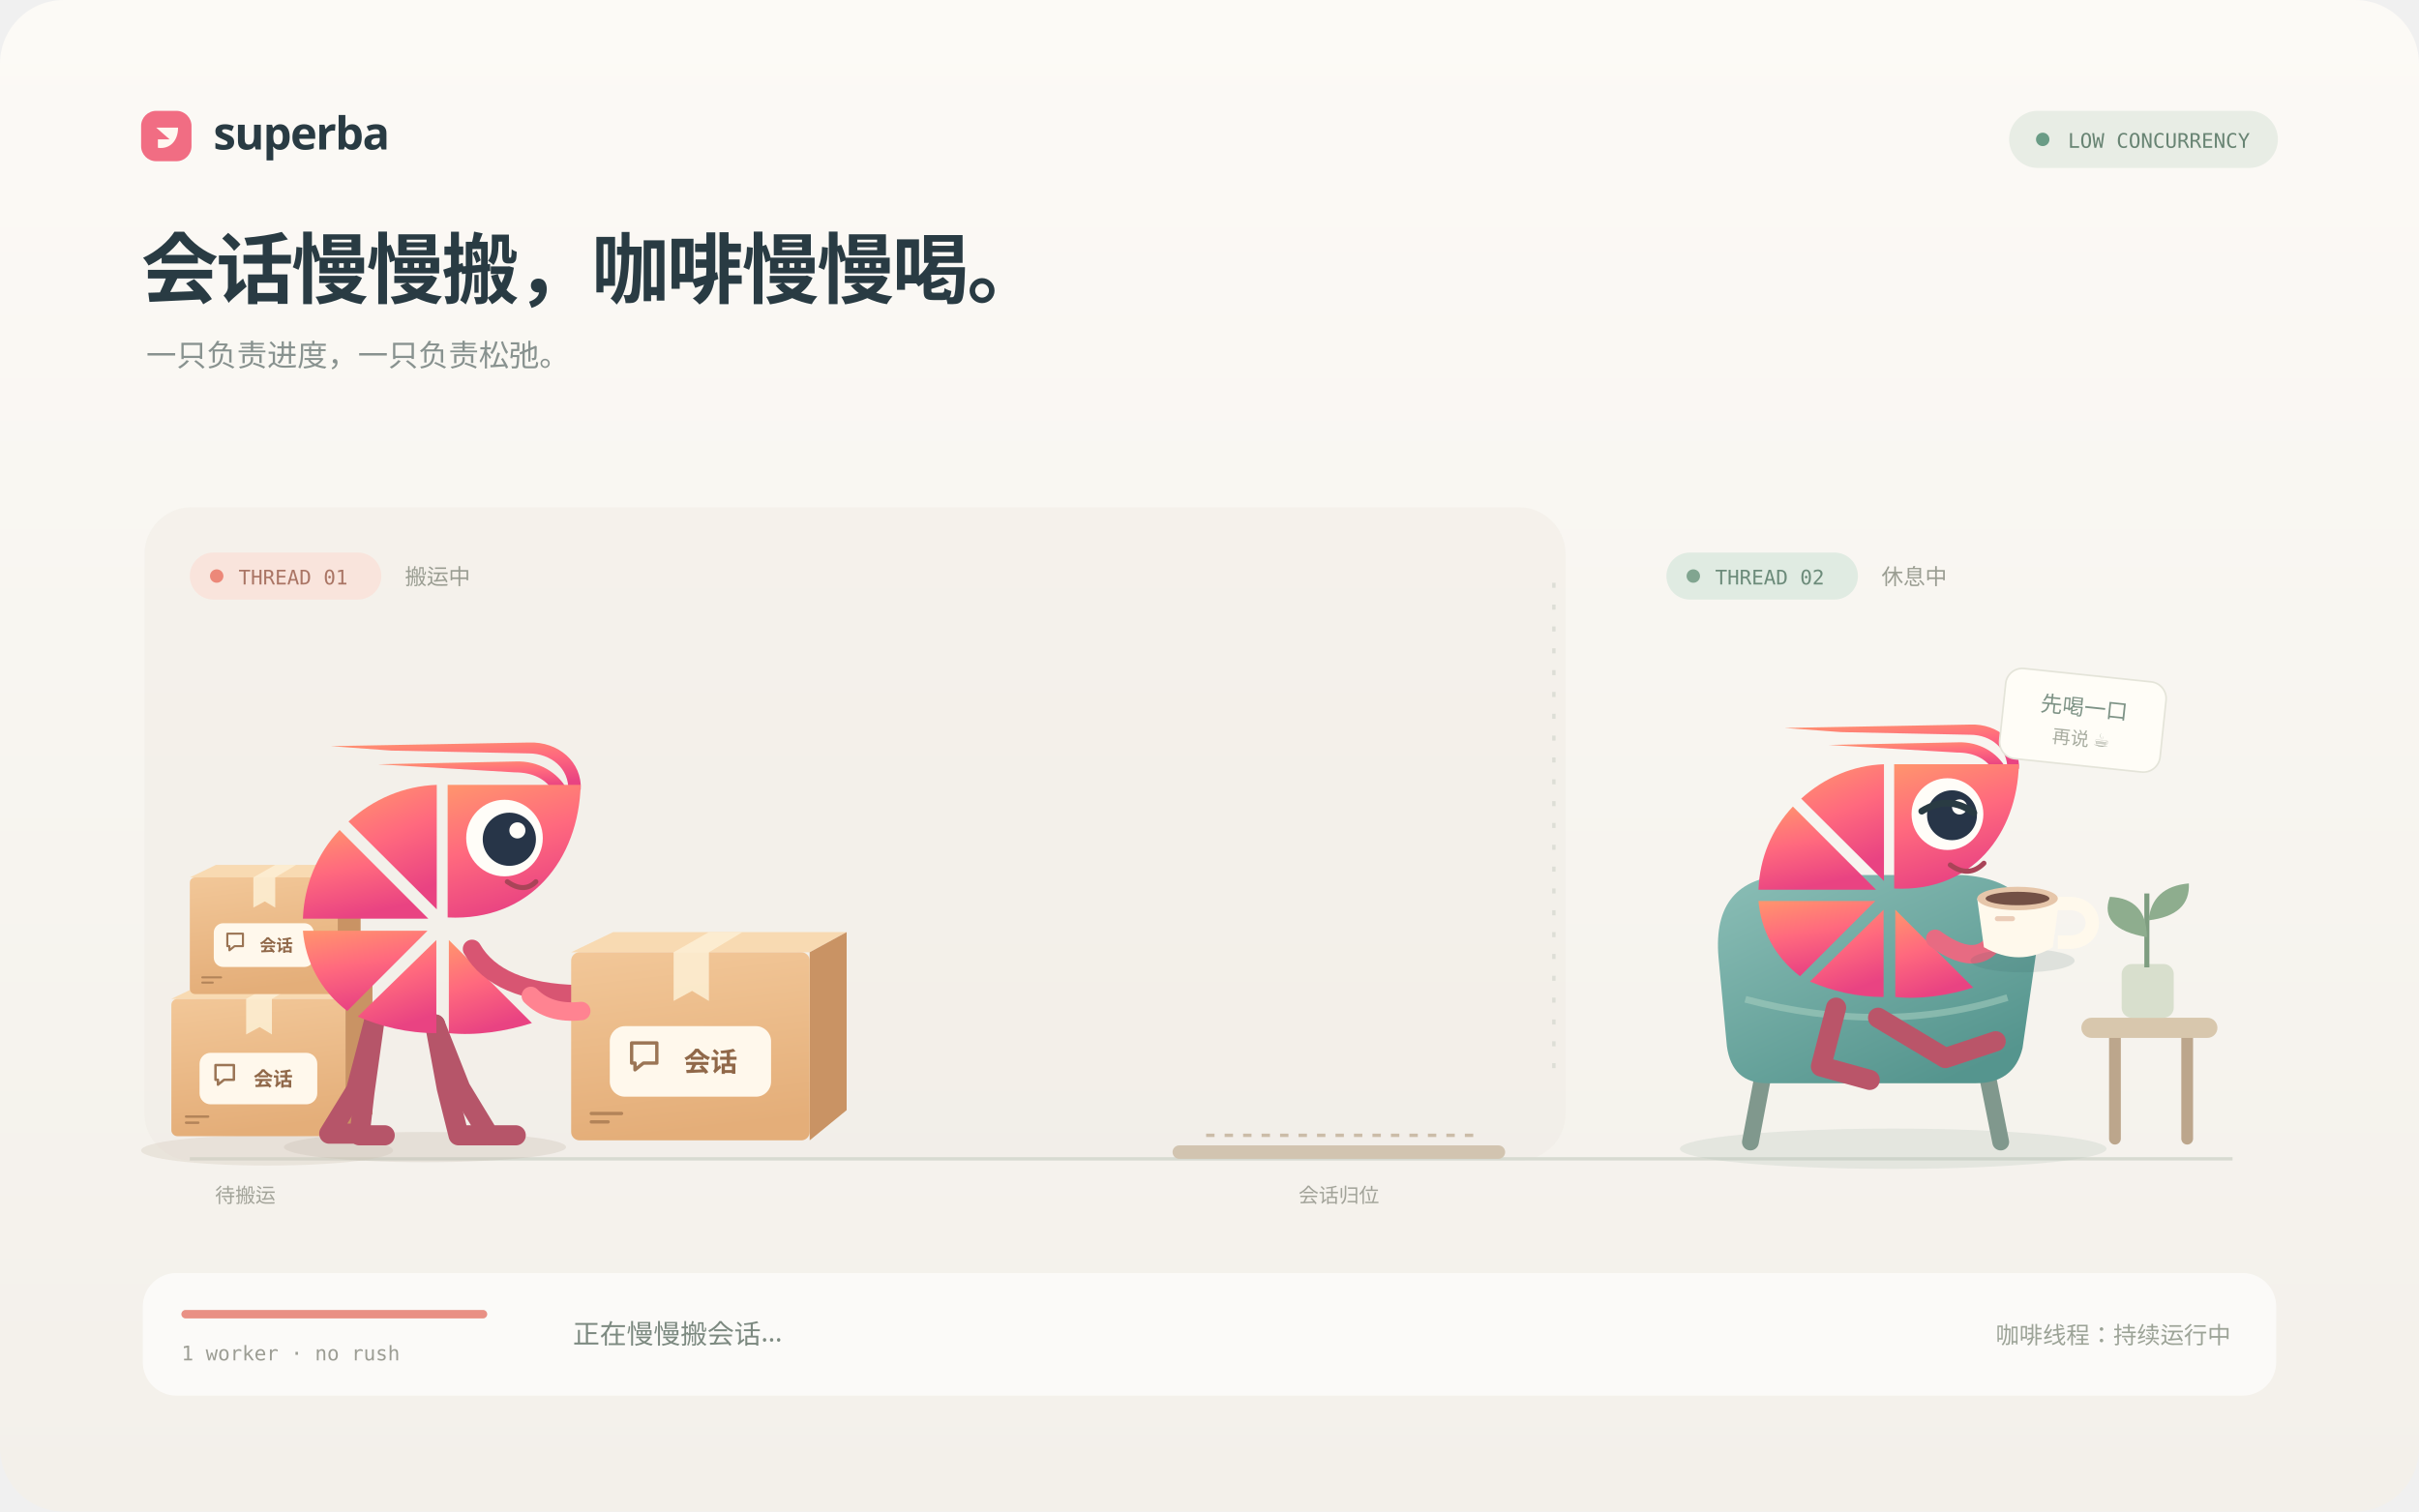
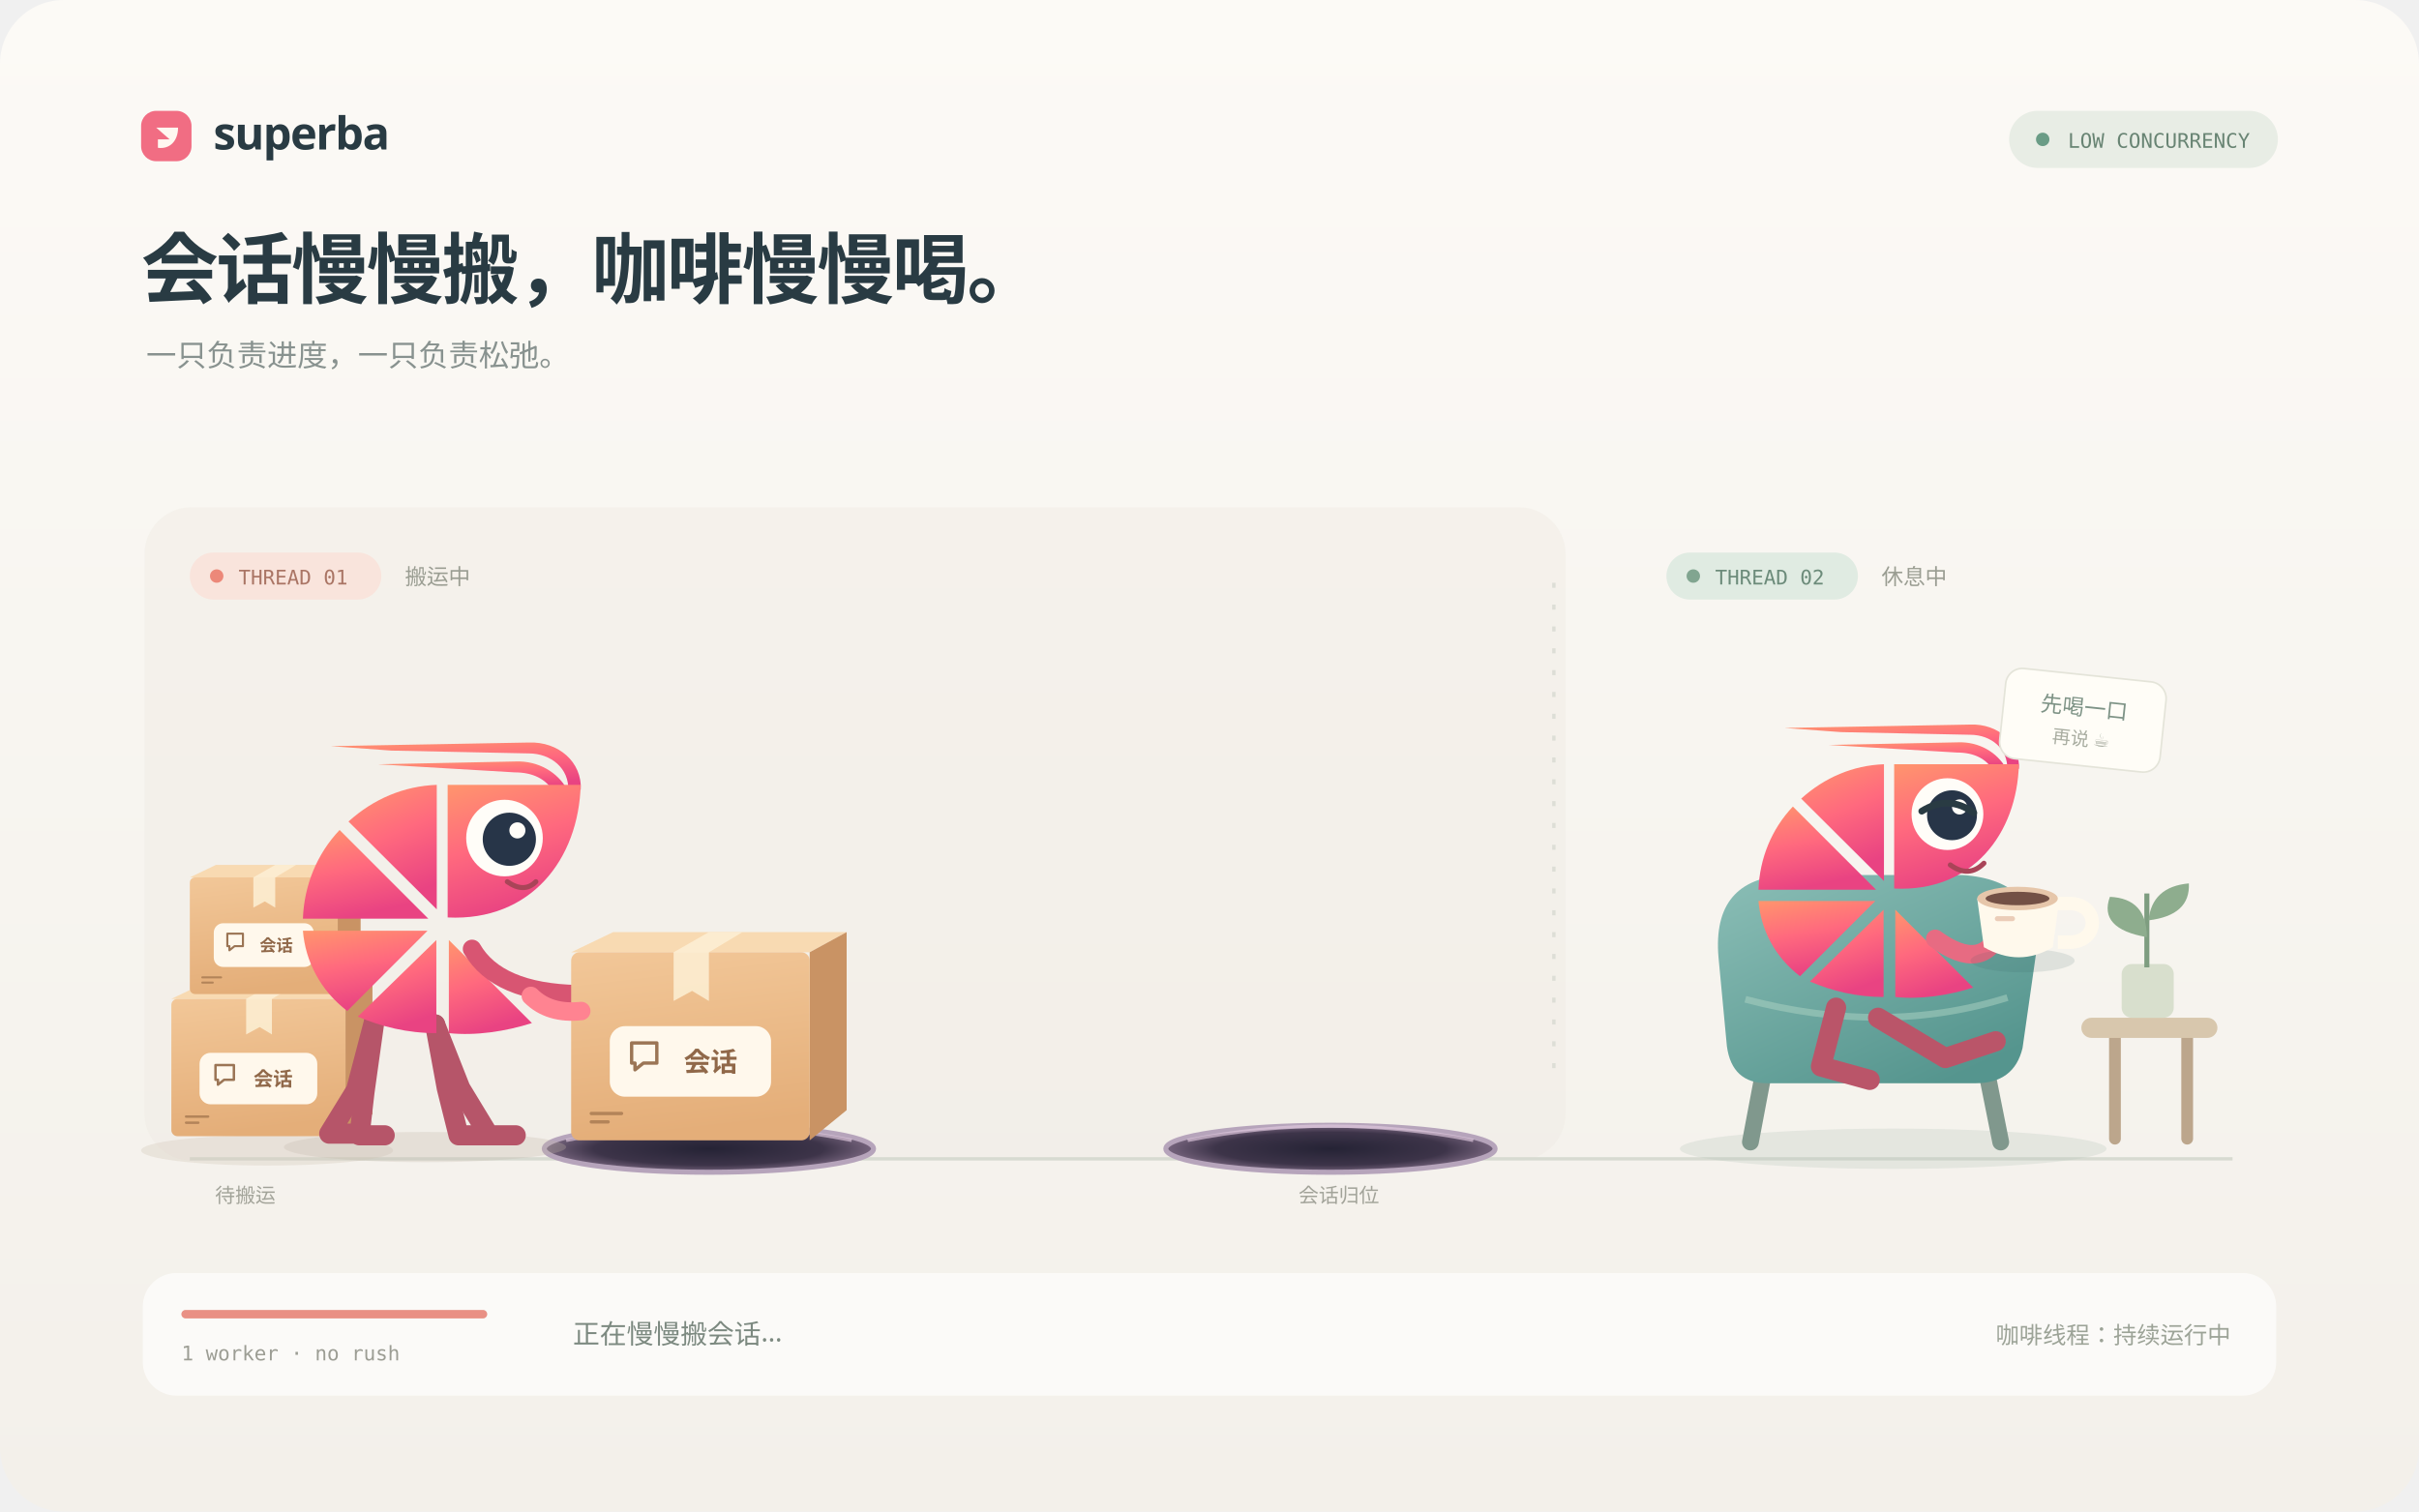
<svg xmlns="http://www.w3.org/2000/svg" xmlns:xlink="http://www.w3.org/1999/xlink" width="1440" height="900" viewBox="0 0 1440 900" role="img" aria-labelledby="title desc">
  <defs>
    <linearGradient id="paper" x2="0" y2="1">
      <stop stop-color="#FCFAF6" />
      <stop offset="1" stop-color="#F3F0EA" />
    </linearGradient>
    <linearGradient id="shell" x1="0" y1="0" x2=".3" y2="1">
      <stop stop-color="#FF956D" />
      <stop offset=".5" stop-color="#FF697E" />
      <stop offset="1" stop-color="#E94382" />
    </linearGradient>
    <linearGradient id="boxFront" x2=".15" y2="1">
      <stop stop-color="#F2C798" />
      <stop offset="1" stop-color="#E4AE79" />
    </linearGradient>
    <linearGradient id="chair" x2=".7" y2="1">
      <stop stop-color="#8BBEB6" />
      <stop offset="1" stop-color="#55958E" />
    </linearGradient>
+     <radialGradient id="portal">
+       <stop stop-color="#252335" />
+       <stop offset=".7" stop-color="#3D3449" />
+       <stop offset="1" stop-color="#76647D" />
+     </radialGradient>
+     <clipPath id="parcel-floor" clipPathUnits="userSpaceOnUse">
+       <rect width="1440" height="684" />
+     </clipPath>
    <filter id="soft" x="-.3" y="-.5" width="1.6" height="2">
      <feGaussianBlur stdDeviation="6" />
    </filter>
    <g id="shrimp" fill="url(#shell)">
      <path d="M237 122L728 113C802 110 861 162 857 230L826 232C829 178 784 140 728 140L387 133Z" />
      <path d="M354 167L696 160C752 158 800 187 823 229L790 236C771 203 738 187 693 187Z" />
      <path d="M527 218H857C852 402 734 557 527 547Z" />
      <path d="M500 218C418 221 343 253 281 309L500 527Z" />
      <path d="M259 330C203 389 171 467 168 550H479Z" />
      <path d="M168 580H477L278 779C211 728 174 655 168 580Z" />
      <path d="M499 603V834C427 834 363 818 304 793Z" />
      <path d="M530 603L736 809C670 830 596 841 530 834Z" />
      <circle cx="668" cy="350" r="95" fill="#FFFDF8" />
      <circle cx="680" cy="353" r="66" fill="#273548" />
      <circle cx="700" cy="331" r="20" fill="#FFFDF8" />
    </g>
    <g id="crate">
      <path d="M0 12L25 0H164L142 12Z" fill="#F8DAB2" />
      <path d="M142 12L164 0V106L142 124Z" fill="#C99364" />
      <rect y="12" width="142" height="112" rx="5" fill="url(#boxFront)" />
      <path d="M61 12L82 0H102L82 12V41L72 35L61 41Z" fill="#FDF0D5" opacity=".85" />
      <rect x="23" y="56" width="96" height="42" rx="9" fill="#FFF8EC" />
      <path d="M36 66H51V78H43L38 82V78H36Z" fill="none" stroke="#9B7555" stroke-width="2" stroke-linejoin="round" />
      <text x="83" y="83" text-anchor="middle" font-size="16" font-weight="600" fill="#906849">会话</text>
      <path d="M12 108H30M12 113H22" stroke="#B38459" stroke-width="2" stroke-linecap="round" />
    </g>
    <g id="coffee">
      <ellipse cx="3" cy="37" rx="31" ry="7" fill="#2B5958" opacity=".12" />
      <path d="M22 3H31C49 3 49 26 31 26H24" fill="none" stroke="#FFF9EC" stroke-width="8" />
      <path d="M-24 0H25L21 29Q1 41-20 29Z" fill="#FFF9EC" />
      <ellipse cy="0" rx="24" ry="7" fill="#E6C6AA" />
      <ellipse cy="0" rx="19" ry="4" fill="#735045" />
      <path d="M-12 12H-3" stroke="#EBCDB8" stroke-width="3" stroke-linecap="round" />
    </g>
  </defs>
  <style>
 text{font-family:ui-rounded,"SF Pro Rounded","PingFang SC","Microsoft YaHei",sans-serif}
 .mono{font-family:ui-monospace,"SFMono-Regular",Menlo,monospace}
-  .travel{animation:travel 18s infinite linear}
-  .facing{animation:facing 18s infinite steps(1,end)}
-  .body-bob{animation:bob 1.2s infinite ease-in-out}
-  .walk-legs{animation:walking 18s infinite steps(1,end)}
-  .still-legs{animation:standing 18s infinite steps(1,end)}
-  .leg-a{animation:legA 1.2s infinite ease-in-out;transform-origin:0px 26px}
-  .leg-b{animation:legB 1.2s infinite ease-in-out;transform-origin:0px 26px}
-  .cargo{animation:cargo 18s infinite linear}
-  .delivered{opacity:0;animation:delivered 18s infinite steps(1,end)}
-  .working-arm{animation:cargo 18s infinite linear}
-  .return-arm{opacity:0;animation:returnArm 18s infinite steps(1,end)}
+  .travel{animation:travel 4s infinite linear}
+  .facing{animation:facing 4s infinite steps(1,end)}
+  .body-bob{animation:bob .4s infinite ease-in-out}
+  .walk-legs{animation:walking 4s infinite steps(1,end)}
+  .still-legs{animation:standing 4s infinite steps(1,end)}
+  .leg-a{animation:legA .4s infinite ease-in-out;transform-origin:0px 26px}
+  .leg-b{animation:legB .4s infinite ease-in-out;transform-origin:0px 26px}
+  .cargo{animation:cargo 4s infinite linear}
+  .delivered{opacity:0;animation:delivered 4s infinite steps(1,end),sink 4s infinite cubic-bezier(.42,0,1,1)}
+  .respawn{opacity:0;animation:respawn 4s infinite steps(1,end),rise 4s infinite ease-out}
+  .delivery-mark{opacity:0;animation:deliveryMark 4s infinite linear}
+  .working-arm{animation:cargo 4s infinite linear}
+  .return-arm{opacity:0;animation:returnArm 4s infinite steps(1,end)}
 .rest-body{animation:breathe 4.8s infinite ease-in-out;transform-origin:0px 0px}
 .idle-foot{animation:foot 3.6s infinite ease-in-out;transform-origin:18px 40px}
 .sip{animation:sip 7s infinite ease-in-out;transform-origin:38px -15px}
 .steam{animation:steam 3.8s infinite ease-out;opacity:0}
 .steam.two{animation-delay:1.3s}.steam.three{animation-delay:2.6s}
 .dot{animation:pulse 2s infinite ease-in-out}
-  .progress{animation:progress 18s infinite linear;transform-origin:108px 780px}
+  .progress{animation:progress 4s infinite linear;transform-origin:108px 780px}
 @keyframes travel{0%,8%{transform:translateX(0)}46%,59%{transform:translateX(370px)}92%,100%{transform:translateX(0)}}
 @keyframes facing{0%{transform:scaleX(1)}59%{transform:scaleX(-1)}96%{transform:scaleX(1)}100%{transform:scaleX(1)}}
 @keyframes bob{0%,50%,100%{transform:translateY(0)}25%,75%{transform:translateY(-3px)}}
 @keyframes walking{0%{opacity:0}8%{opacity:1}46%{opacity:0}59%{opacity:1}92%,100%{opacity:0}}
 @keyframes standing{0%{opacity:1}8%{opacity:0}46%{opacity:1}59%{opacity:0}92%,100%{opacity:1}}
 @keyframes legA{0%,100%{transform:rotate(14deg)}50%{transform:rotate(-14deg)}}
 @keyframes legB{0%,100%{transform:rotate(-14deg)}50%{transform:rotate(14deg)}}
 @keyframes cargo{0%,8%{opacity:1;transform:translateY(0)}12%,46%{opacity:1;transform:translateY(-16px)}49.999%{opacity:1;transform:translateY(0)}50%,95.999%{opacity:0;transform:translateY(0)}96%,100%{opacity:1;transform:translateY(0)}}
-  @keyframes delivered{0%{opacity:0}50%{opacity:1}96%{opacity:0}100%{opacity:0}}
+  @keyframes delivered{0%{opacity:0}50%{opacity:1}82%,100%{opacity:0}}
+  @keyframes sink{0%,59%{transform:translateY(0)}82%,100%{transform:translateY(140px)}}
+  @keyframes respawn{0%{opacity:0}59%{opacity:1}96%,100%{opacity:0}}
+  @keyframes rise{0%,59%{transform:translateY(140px)}88%,100%{transform:translateY(0)}}
+  @keyframes deliveryMark{0%,49.999%{opacity:0}50%,59%{opacity:1}64%,100%{opacity:0}}
 @keyframes returnArm{0%{opacity:0}50%{opacity:1}96%{opacity:0}100%{opacity:0}}
 @keyframes breathe{0%,100%{transform:translateY(0) rotate(-3deg)}50%{transform:translateY(-3px) rotate(-1deg)}}
 @keyframes foot{0%,100%{transform:rotate(-5deg)}50%{transform:rotate(9deg)}}
 @keyframes sip{0%,30%,75%,100%{transform:translate(0,0) rotate(0deg)}43%,60%{transform:translate(-21px,-28px) rotate(-12deg)}}
 @keyframes steam{0%{opacity:0;transform:translateY(3px)}20%{opacity:.55}100%{opacity:0;transform:translateY(-43px)}}
 @keyframes pulse{0%,100%{opacity:1}50%{opacity:.3}}
 @keyframes progress{0%,8%{transform:scaleX(.06)}46%,94%{transform:scaleX(1)}96%,100%{transform:scaleX(.06)}}
-  @media(prefers-reduced-motion:reduce){*{animation:none!important}.cargo{opacity:1}.delivered,.return-arm,.steam,.walk-legs{opacity:0}.still-legs{opacity:1}}
+  @media(prefers-reduced-motion:reduce){*{animation:none!important}.cargo{opacity:1}.delivered,.respawn,.delivery-mark,.return-arm,.steam,.walk-legs{opacity:0}.still-legs{opacity:1}}
</style>
  <rect width="1440" height="900" rx="38" fill="url(#paper)" />
  <g transform="translate(84 66)">
    <rect width="30" height="30" rx="9" fill="#F16D83" />
    <path d="M9 10H22C22 18 17 23 10 22V17H17L9 10Z" fill="#FFF8F1" />
    <text x="43" y="23" font-size="27" font-weight="750" letter-spacing="-.8" fill="#293B43">superba</text>
  </g>
  <text x="84" y="177" font-size="46" font-weight="650" letter-spacing="-1.3" fill="#293B43">会话慢慢搬，咖啡慢慢喝。</text>
  <text x="87" y="218" font-size="18" fill="#88928F">一只负责进度，一只负责松弛。</text>
  <g transform="translate(1196 66)">
    <rect width="160" height="34" rx="17" fill="#E8EDE5" />
    <circle cx="20" cy="17" r="4" fill="#6A9C86" class="dot" />
    <text x="35" y="22" class="mono" font-size="12" fill="#688473">LOW CONCURRENCY</text>
  </g>
  <rect x="86" y="302" width="846" height="389" rx="28" fill="#EEEAE2" opacity=".42" />
  <path d="M113 690H1329" stroke="#D7DAD1" stroke-width="2" />
  <path d="M925 347V636" stroke="#DDDED6" stroke-width="2" stroke-dasharray="3 10" />
  <g transform="translate(113 329)">
    <rect width="114" height="28" rx="14" fill="#F9E4DC" />
    <circle cx="16" cy="14" r="4" fill="#EC8879" class="dot" />
    <text x="29" y="19" font-size="12" fill="#AA7565" class="mono">THREAD 01</text>
    <text x="128" y="19" font-size="13" fill="#9A9D92">搬运中</text>
  </g>
  <g transform="translate(992 329)">
    <rect width="114" height="28" rx="14" fill="#E0EBE2" />
    <circle cx="16" cy="14" r="4" fill="#81A590" />
    <text x="29" y="19" font-size="12" fill="#6C8B7A" class="mono">THREAD 02</text>
    <text x="128" y="19" font-size="13" fill="#9A9D92">休息中</text>
  </g>
  <ellipse cx="159" cy="685" rx="75" ry="9" fill="#D4C8B9" opacity=".35" />
  <g transform="translate(102 586) scale(.73)">
    <use xlink:href="#crate" />
  </g>
  <g transform="translate(113 515) scale(.62)">
    <use xlink:href="#crate" />
  </g>
  <text x="146" y="716" text-anchor="middle" font-size="12" fill="#A2A399">待搬运</text>
-   <rect x="698" y="682" width="198" height="8" rx="4" fill="#D2C4B0" />
-   <path d="M718 676H879" stroke="#CBBCA8" stroke-width="2" stroke-dasharray="5 6" />
+   <g fill="url(#portal)" stroke="#B6A4BB" stroke-width="3">
+     <ellipse cx="422" cy="684" rx="98" ry="14" />
+     <ellipse cx="792" cy="684" rx="98" ry="14" />
+   </g>
+   <g fill="none" stroke="#E0CADF" stroke-width="2" opacity=".65">
+     <path d="M337 679Q422 662 507 679M707 679Q792 662 877 679" />
+   </g>
  <text x="797" y="716" text-anchor="middle" font-size="12" fill="#A2A399">会话归位</text>
-   <g class="delivered">
-     <g transform="translate(710 555)">
-       <use xlink:href="#crate" />
-     </g>
+   <g clip-path="url(#parcel-floor)">
+     <g class="delivered">
+       <g transform="translate(710 555)">
+         <use xlink:href="#crate" />
+       </g>
+     </g>
+     <g class="respawn">
+       <g transform="translate(340 555)">
+         <use xlink:href="#crate" />
+       </g>
+     </g>
+   </g>
+   <g class="delivery-mark">
    <g transform="translate(830 532)">
      <circle r="16" fill="#DEEDDC" />
      <path d="M-7 0L-2 5L7-5" fill="none" stroke="#7EA685" stroke-width="3" stroke-linecap="round" stroke-linejoin="round" />
    </g>
  </g>
  <g transform="translate(235 582)">
    <g class="travel">
      <ellipse cx="18" cy="101" rx="84" ry="9" fill="#C3B6AA" opacity=".28" />
      <g class="facing">
        <g class="walk-legs" stroke="#B65569" stroke-width="12" stroke-linecap="round" stroke-linejoin="round" fill="none">
          <path class="leg-a" d="M-12 25L-23 67L-39 93H-23" />
          <path class="leg-b" d="M24 28L39 66L56 94H72" />
        </g>
        <g class="still-legs" stroke="#B65569" stroke-width="12" stroke-linecap="round" stroke-linejoin="round" fill="none">
          <path d="M-12 25L-18 68L-21 94H-6M24 28L31 66L38 94H54" />
        </g>
        <g class="body-bob">
          <g transform="translate(-95 -167) scale(.24)">
            <use xlink:href="#shrimp" />
          </g>
          <path d="M67-57Q77-50 84-57" stroke="#A94458" stroke-width="3" stroke-linecap="round" fill="none" />
          <g class="working-arm">
            <path d="M46-17Q61 9 109 10" fill="none" stroke="#D85572" stroke-width="11" stroke-linecap="round" />
          </g>
          <g class="return-arm">
            <path d="M49-17Q74 11 63 34" fill="none" stroke="#D85572" stroke-width="11" stroke-linecap="round" />
          </g>
        </g>
      </g>
      <g class="cargo">
        <g transform="translate(105 -27)">
          <use xlink:href="#crate" />
        </g>
        <path d="M81 11Q92 22 111 20" fill="none" stroke="#FF8391" stroke-width="11" stroke-linecap="round" />
      </g>
    </g>
  </g>
  <ellipse cx="1127" cy="684" rx="127" ry="12" fill="#B7C6BC" opacity=".28" />
  <path d="M1052 627L1042 680M1180 625L1191 680" stroke="#80988D" stroke-width="10" stroke-linecap="round" />
  <path d="M1023 570Q1019 523 1064 521H1168Q1215 524 1212 568L1204 624Q1199 645 1176 645H1052Q1031 645 1028 623Z" fill="url(#chair)" />
  <path d="M1039 595Q1122 617 1195 594" fill="none" stroke="#AED3C3" stroke-width="4" opacity=".5" />
  <g transform="translate(1100 571)">
    <g stroke="#BA5569" stroke-width="12" stroke-linecap="round" stroke-linejoin="round" fill="none">
      <path d="M-7 29L-16 64L13 72" />
      <g class="idle-foot">
        <path d="M18 35L58 59L88 49" />
      </g>
    </g>
    <g class="rest-body">
      <g transform="translate(-91 -165) scale(.225)">
        <use xlink:href="#shrimp" />
      </g>
      <path d="M44-88Q60-98 75-87" fill="none" stroke="#293B43" stroke-width="4" stroke-linecap="round" />
      <path d="M61-56Q72-48 81-57" fill="none" stroke="#A94458" stroke-width="3" stroke-linecap="round" />
      <g class="sip">
        <path d="M52-12Q81 9 91-18" fill="none" stroke="#E76B82" stroke-width="11" stroke-linecap="round" />
        <g transform="translate(101 -36)">
          <use xlink:href="#coffee" />
          <g stroke="#B6B4A8" stroke-width="3" stroke-linecap="round" fill="none">
            <path class="steam" d="M-10-15Q-20-26-10-37" />
            <path class="steam two" d="M3-15Q14-27 3-40" />
            <path class="steam three" d="M13-14Q4-25 13-36" />
          </g>
        </g>
      </g>
    </g>
  </g>
  <path d="M1259 615V678M1302 615V678" stroke="#BCA68C" stroke-width="7" stroke-linecap="round" />
  <rect x="1239" y="606" width="81" height="12" rx="6" fill="#D8C7AD" />
  <rect x="1263" y="574" width="31" height="32" rx="6" fill="#D8DFCD" />
  <path d="M1278 576V532" stroke="#7E9D80" stroke-width="3" />
  <path d="M1278 558Q1249 553 1256 534Q1278 535 1278 558M1279 548Q1304 545 1303 526Q1281 528 1279 548" fill="#8EAD8E" />
  <g transform="translate(1195 397) rotate(6)">
    <rect width="96" height="54" rx="10" fill="#FFFDF7" stroke="#E4E4D9" />
    <text x="48" y="24" text-anchor="middle" font-size="13" fill="#7E9386">先喝一口</text>
    <text x="48" y="42" text-anchor="middle" font-size="11" fill="#A9ADA1">再说 ☕</text>
  </g>
  <rect x="85" y="758" width="1270" height="73" rx="20" fill="#FFFFFF" opacity=".64" />
  <rect x="108" y="780" width="182" height="5" rx="2.5" fill="#EBE5DC" />
  <rect x="108" y="780" width="182" height="5" rx="2.5" fill="#E99085" class="progress" />
  <text x="108" y="810" font-size="12" fill="#9C9D94" class="mono">1 worker · no rush</text>
  <text x="341" y="800" font-size="16" fill="#7C8980">正在慢慢搬会话…</text>
  <text x="1328" y="800" text-anchor="end" font-size="14" fill="#9CA397">咖啡线程：持续运行中</text>
</svg>
